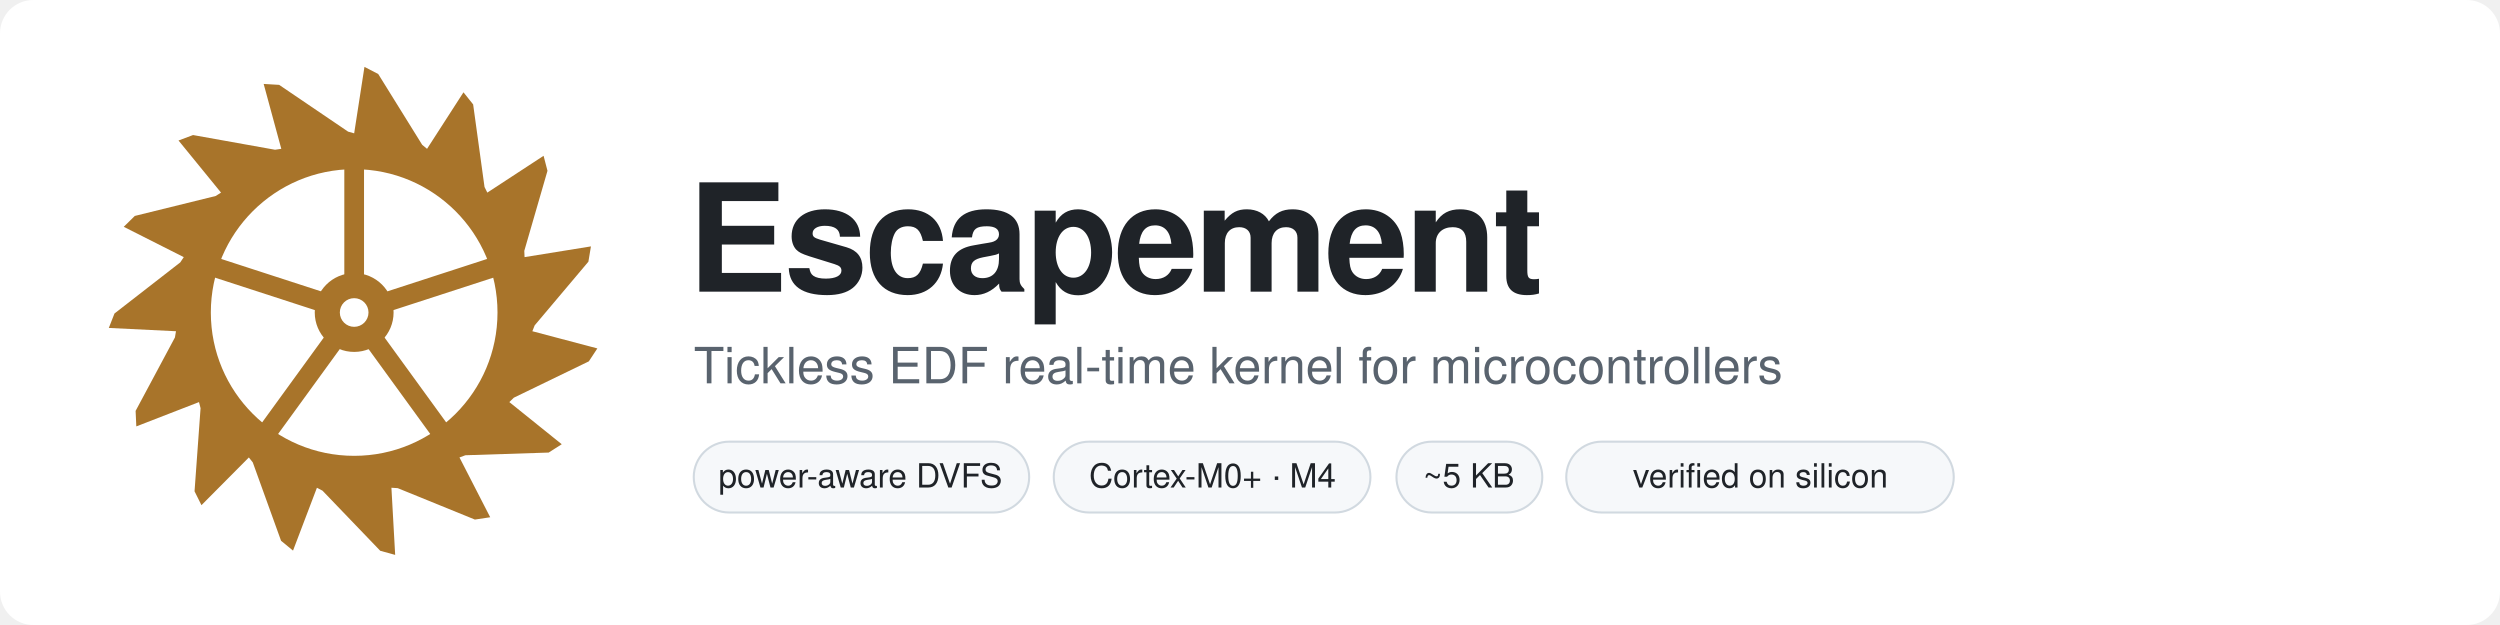
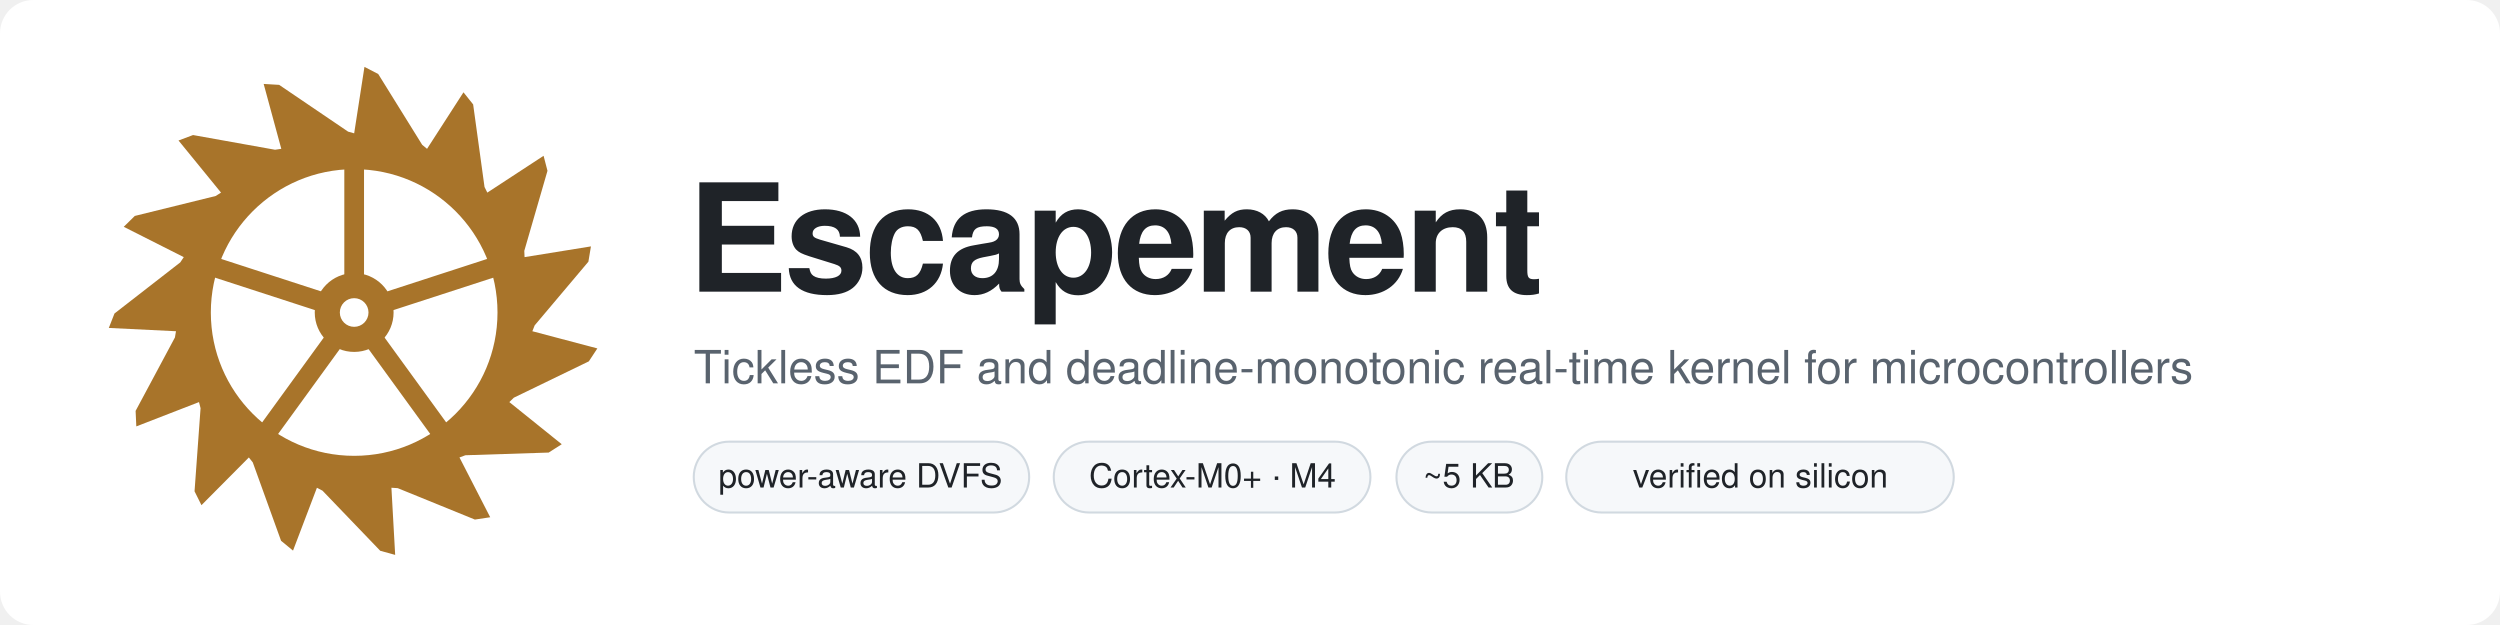
<svg xmlns="http://www.w3.org/2000/svg" width="1200" height="300" viewBox="0 0 1200 300" font-family="ui-sans-serif,-apple-system,Segoe UI,Helvetica,Arial,sans-serif">
  <rect width="1200" height="300" rx="16" fill="#ffffff" />
  <path d="M170.00 64.00 L174.94 32.10 L181.55 35.53 L202.65 69.51 L204.98 71.44 L222.47 44.31 L227.11 50.12 L232.57 89.75 L233.91 92.45 L260.92 74.78 L262.79 81.99 L251.66 120.41 L251.79 123.42 L283.65 118.27 L282.43 125.61 L256.64 156.18 L255.53 158.99 L286.73 167.24 L282.64 173.45 L246.64 190.89 L244.48 193.00 L269.63 213.23 L263.36 217.23 L223.38 218.52 L220.55 219.58 L235.30 248.28 L227.94 249.39 L190.90 234.31 L187.88 234.12 L189.68 266.35 L182.51 264.37 L154.80 235.52 L152.12 234.12 L140.65 264.29 L134.91 259.57 L121.33 221.94 L119.45 219.58 L96.70 242.48 L93.38 235.82 L96.27 195.93 L95.52 193.00 L65.43 204.67 L65.09 197.23 L83.97 161.97 L84.47 158.99 L52.23 157.41 L54.95 150.48 L86.54 125.94 L88.21 123.42 L59.40 108.87 L64.70 103.65 L103.54 94.07 L106.09 92.45 L85.69 67.44 L92.66 64.82 L132.03 71.88 L135.02 71.44 L126.56 40.29 L133.99 40.73 L167.09 63.19 Z" fill="#a8742a" />
  <circle cx="170" cy="150" r="68.80" fill="#ffffff" />
  <line x1="170" y1="150" x2="170.00" y2="79.48" stroke="#a8742a" stroke-width="9.46" stroke-linecap="round" />
  <line x1="170" y1="150" x2="237.07" y2="128.21" stroke="#a8742a" stroke-width="9.46" stroke-linecap="round" />
  <line x1="170" y1="150" x2="211.45" y2="207.05" stroke="#a8742a" stroke-width="9.46" stroke-linecap="round" />
  <line x1="170" y1="150" x2="128.55" y2="207.05" stroke="#a8742a" stroke-width="9.46" stroke-linecap="round" />
  <line x1="170" y1="150" x2="102.93" y2="128.21" stroke="#a8742a" stroke-width="9.46" stroke-linecap="round" />
  <circle cx="170" cy="150" r="18.92" fill="#a8742a" />
  <circle cx="170" cy="150" r="6.88" fill="#ffffff" />
  <text x="330" y="140" font-size="72" font-weight="700" fill="#1f2328" letter-spacing="-1.5">Escapement</text>
-   <text x="333" y="184" font-size="24" fill="#59636e">Tickless EDF real-time kernel for microcontrollers</text>
+   <text x="333" y="184" font-size="22" fill="#59636e">Tickless EDF and deadline-monotonic real-time kernel for microcontrollers</text>
  <rect x="333" y="212" width="161" height="34" rx="17" fill="#f6f8fa" stroke="#d1d9e0" />
  <text x="413" y="234" font-size="16" fill="#1f2328" text-anchor="middle">power-aware DVFS</text>
  <rect x="505.8" y="212" width="152" height="34" rx="17" fill="#f6f8fa" stroke="#d1d9e0" />
  <text x="582" y="234" font-size="16" fill="#1f2328" text-anchor="middle">Cortex-M0+ · M4</text>
  <rect x="670.3" y="212" width="70" height="34" rx="17" fill="#f6f8fa" stroke="#d1d9e0" />
  <text x="705" y="234" font-size="16" fill="#1f2328" text-anchor="middle">~5 KB</text>
  <rect x="751.8" y="212" width="186" height="34" rx="17" fill="#f6f8fa" stroke="#d1d9e0" />
  <text x="845" y="234" font-size="16" fill="#1f2328" text-anchor="middle">verified on silicon</text>
</svg>
